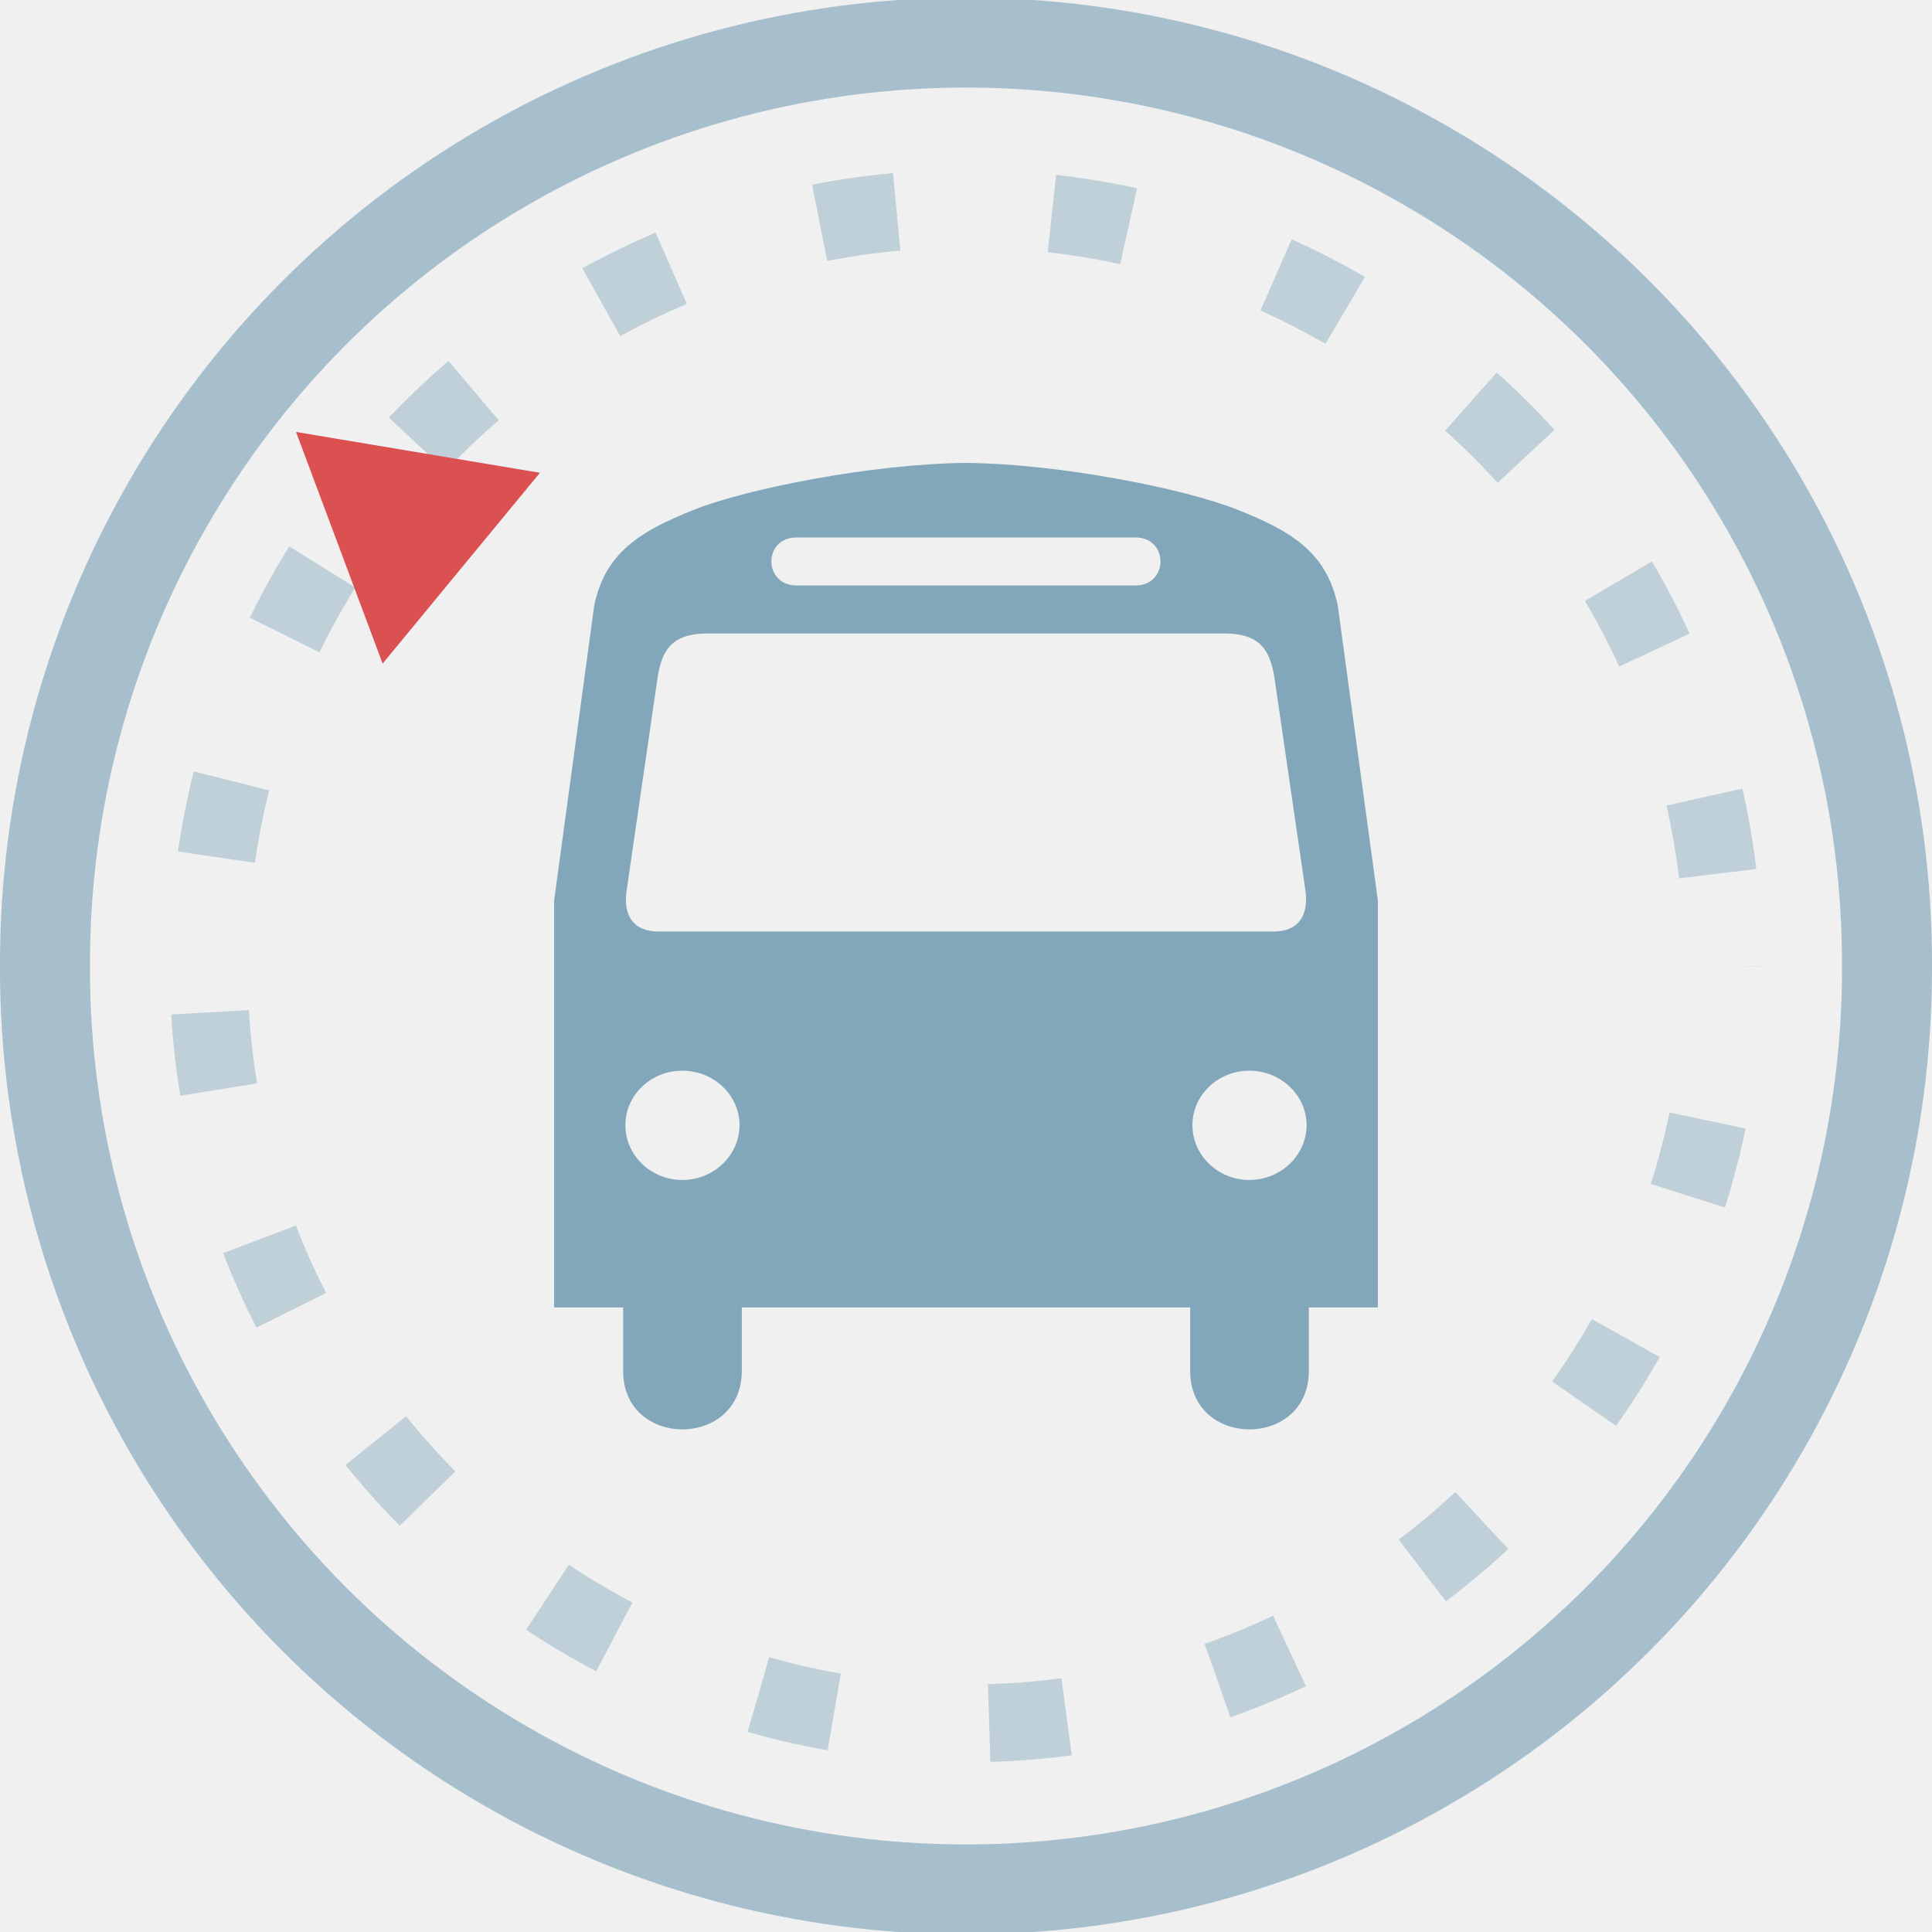
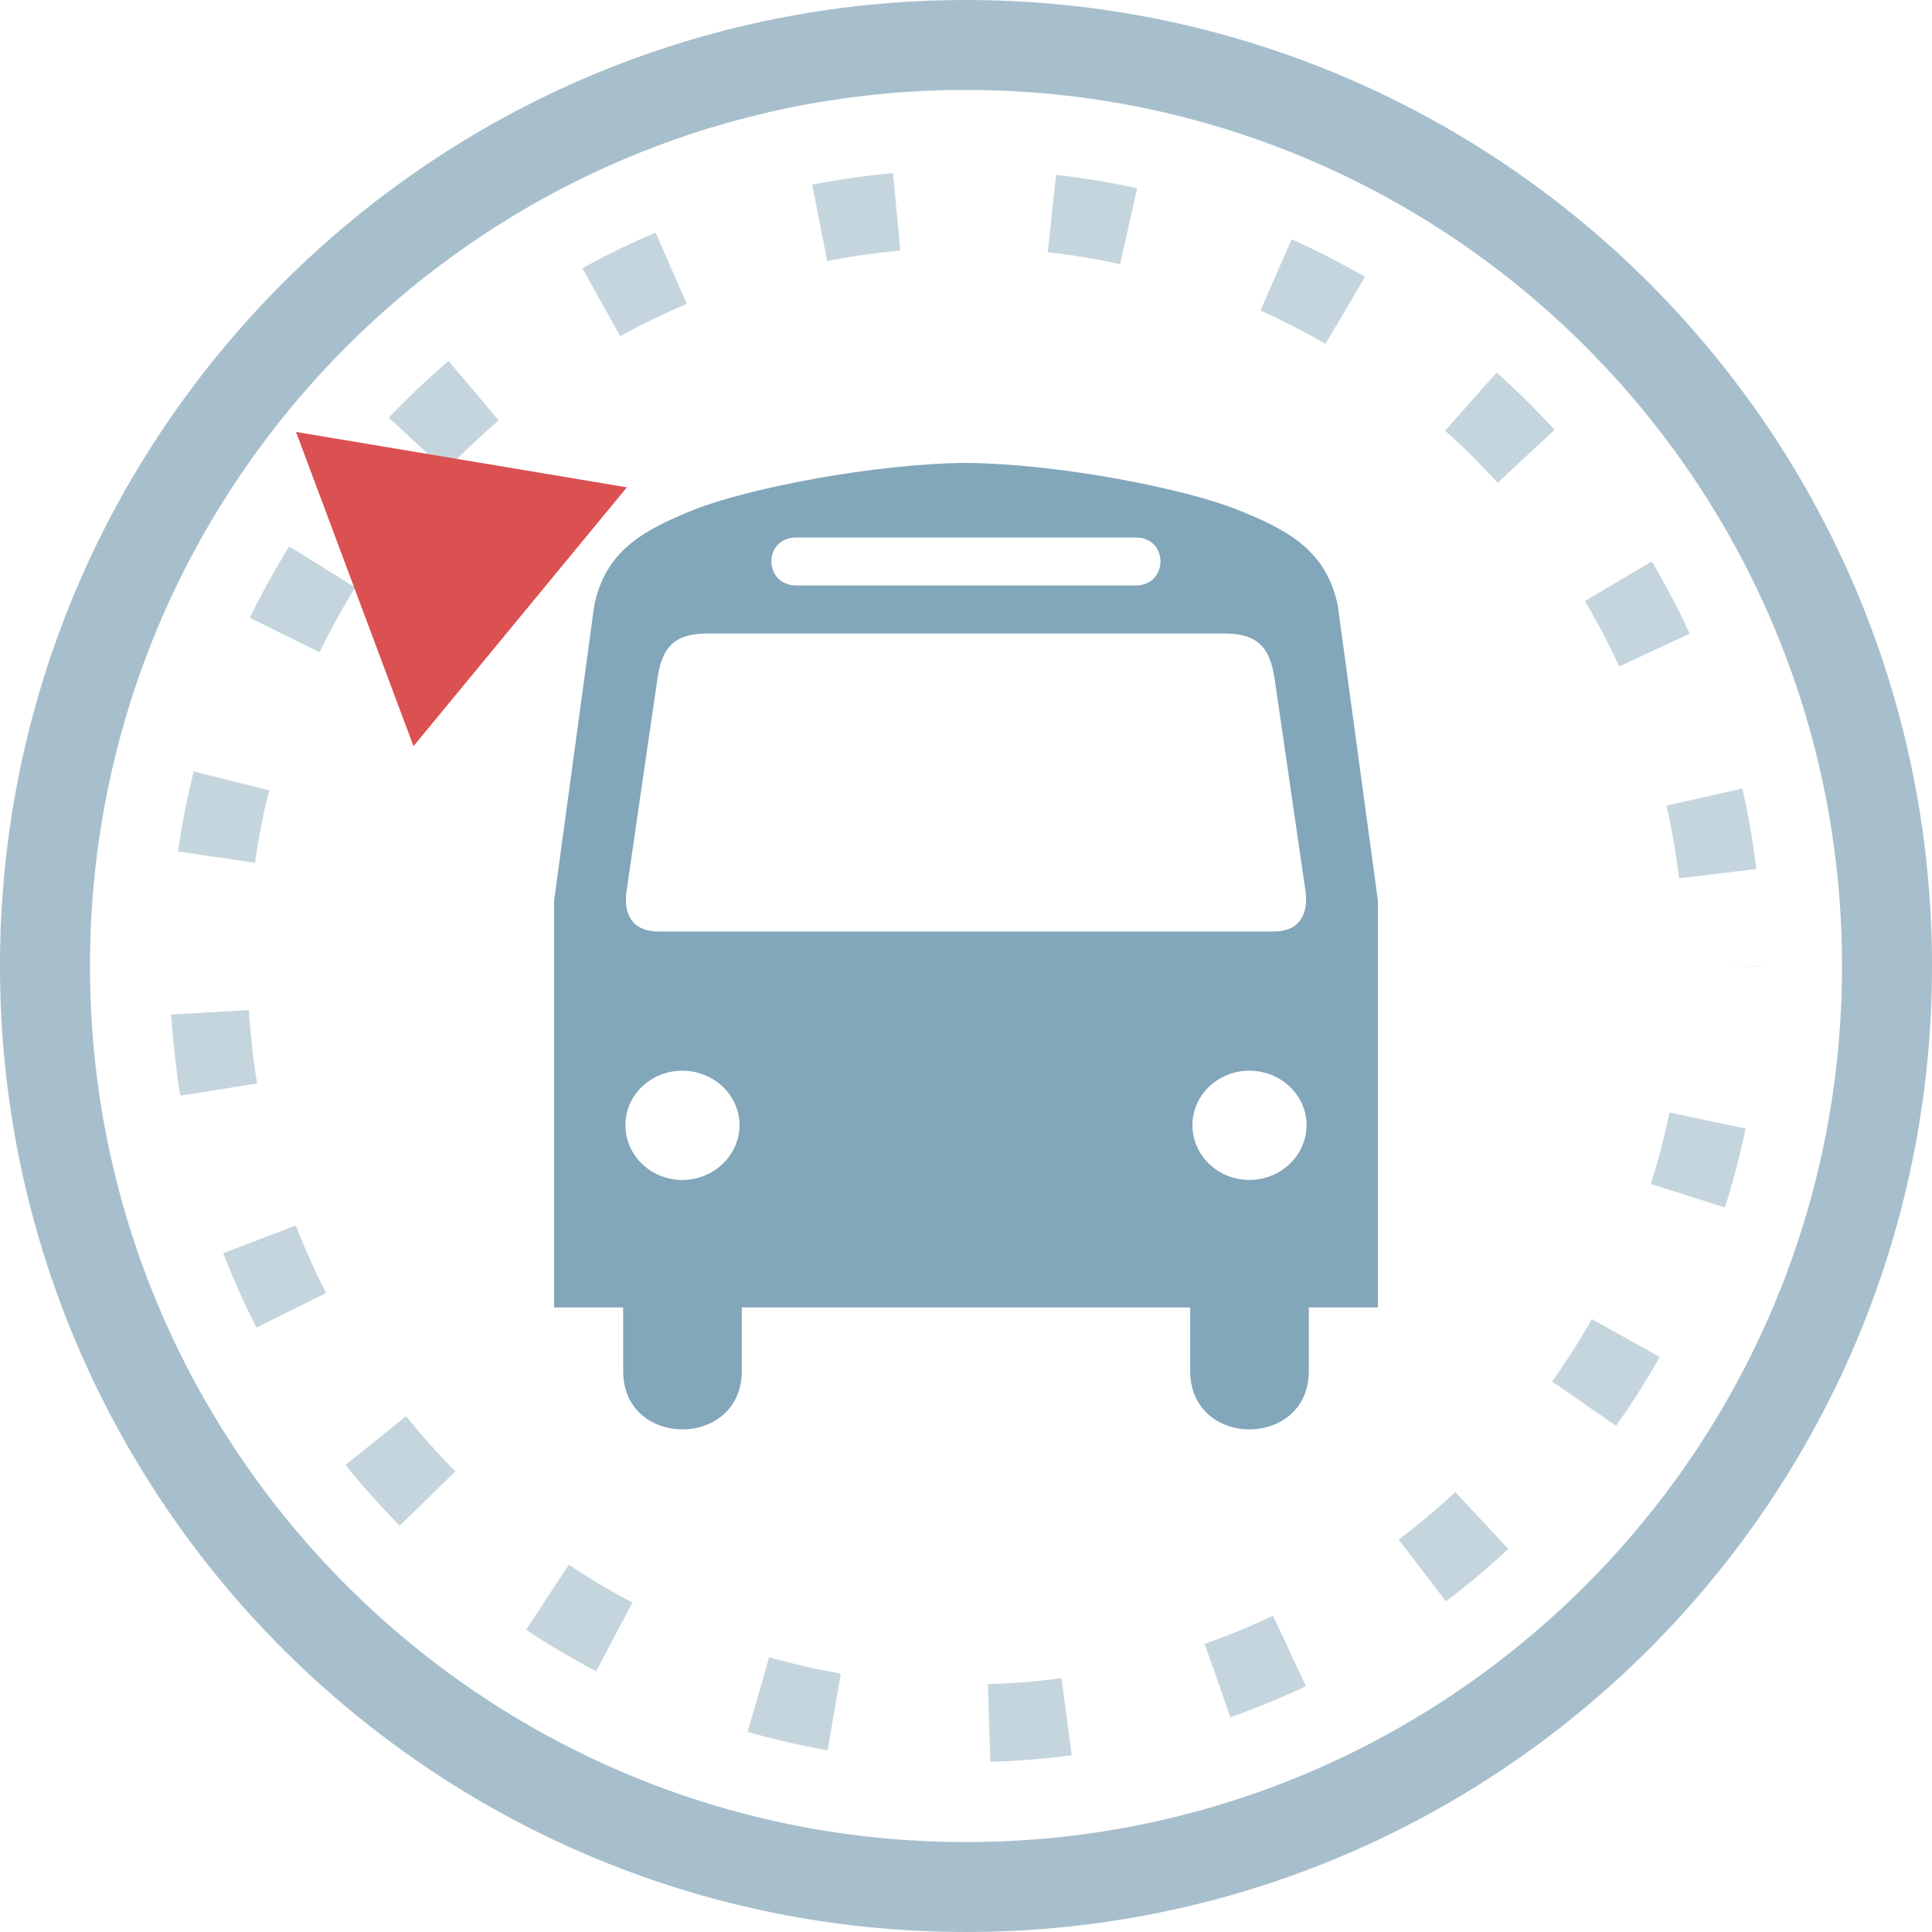
<svg xmlns="http://www.w3.org/2000/svg" width="400" height="400" id="svg2" version="1.1">
  <defs id="defs4" />
  <g id="layer1" transform="translate(0,-652.3622)">
-     <path style="fill:none;stroke:#a7bfcc;stroke-width:14.648;stroke-linejoin:miter;stroke-miterlimit:4;stroke-opacity:1;stroke-dasharray:none;stroke-dashoffset:0;marker-start:none" id="path3015" d="m 299.839,150.027 a 149.92,150.027 0 1 1 -299.839,0 149.92,150.027 0 1 1 299.839,0 z" transform="matrix(1.271933,0,0,1.271023,9.312462,661.6746)" />
+     <rect style="opacity:1;fill:#ffffff" id="rect3554" width="400" height="400" x="0" y="0" transform="translate(0,652.3622)" />
+     <path style="fill:none;stroke:#a7bfcc;stroke-width:14.648;stroke-linejoin:miter;stroke-miterlimit:4;stroke-opacity:1;stroke-dasharray:none;stroke-dashoffset:0;marker-start:none" id="path3015" d="m 299.839,150.027 c 0,82.858 -67.121,150.027 -149.92,150.027 C 67.121,300.054 0,232.884 0,150.027 0,67.169 67.121,0 149.92,0 232.718,0 299.839,67.169 299.839,150.027 z" transform="matrix(1.271933,0,0,1.271023,9.312462,661.6746)" />
    <g id="g3293" transform="matrix(0.8936678,0,0,0.855496,163.5428,805.4768)" style="fill:#82a6ba;fill-opacity:1">
      <path id="path3277" d="M 68.848,68.51" style="fill:#82a6ba;fill-opacity:1" />
      <path id="path3279" d="M 12.687,68.51" style="fill:#82a6ba;fill-opacity:1" />
      <g id="g3281" transform="matrix(2.339097,0,0,2.339097,-54.62846,-66.94498)" style="fill:#82a6ba;fill-opacity:1">
        <path id="path3283" d="M 77.619,14.775 C 76.521,9.247 72.997,7.044 67.688,4.845 62.499,2.668 50.02,0.079 40.794,0 31.551,0.079 19.072,2.668 13.846,4.846 8.575,7.045 5.051,9.248 3.971,14.776 L 0,45.284 v 42.091 h 6.84 v 6.564 c -0.027,8.071 11.745,8.071 11.75,0 V 87.375 H 40.327 40.381 63 v 6.564 c -0.014,8.071 11.759,8.071 11.75,0 v -6.564 h 6.84 V 45.284 L 77.619,14.775 z M 23.996,7.715 h 16.385 17.212 c 3.286,-0.009 3.286,4.949 0,4.965 H 40.327 23.996 c -3.302,-0.016 -3.302,-4.974 0,-4.965 z M 12.687,74.191 C 9.586,74.176 7.056,71.649 7.06,68.509 7.056,65.41 9.586,62.882 12.687,62.882 c 3.136,0 5.665,2.528 5.683,5.627 -0.018,3.14 -2.547,5.668 -5.683,5.682 z M 40.381,48.482 H 10.426 C 7.501,48.51 6.886,46.401 7.173,44.29 l 3.088,-22.177 c 0.425,-2.67 1.336,-4.443 4.854,-4.468 h 25.213 26.149 c 3.498,0.025 4.412,1.797 4.854,4.468 l 3.09,22.177 c 0.266,2.112 -0.348,4.22 -3.256,4.192 H 40.381 z m 28.467,25.709 c -3.1,-0.015 -5.628,-2.542 -5.628,-5.682 0,-3.099 2.528,-5.627 5.628,-5.627 3.137,0 5.667,2.528 5.681,5.627 -0.014,3.14 -2.544,5.668 -5.681,5.682 z" style="fill:#82a6ba;fill-opacity:1" />
        <path id="path3285" d="m 40.381,-0.007 c 0.135,0 0.277,0.006 0.414,0.007 0.137,-0.001 0.278,-0.007 0.414,-0.007 h -0.828 z" style="fill:#82a6ba;fill-opacity:1" />
      </g>
    </g>
-     <path style="opacity:0.654;fill:none;stroke:#a7bfcc;stroke-width:20.539;stroke-linejoin:miter;stroke-miterlimit:4;stroke-opacity:1;stroke-dasharray:20.539, 41.078;stroke-dashoffset:205.388;marker-start:none" id="path4248" d="m 400,200 a 200,200 0 1 1 -400,0 200,200 0 1 1 400,0 z" transform="matrix(0.7839808,0,0,0.7839808,43.20383,695.5742)" />
+     <path style="opacity:0.654;fill:none;stroke:#a7bfcc;stroke-width:20.539;stroke-linejoin:miter;stroke-miterlimit:4;stroke-opacity:1;stroke-dasharray:20.539, 41.078;stroke-dashoffset:205.388;marker-start:none" id="path4248" d="M 400,200 C 400,310.457 310.457,400 200,400 89.543,400 0,310.457 0,200 0,89.543 89.543,0 200,0 310.457,0 400,89.543 400,200 z" transform="matrix(0.7839808,0,0,0.7839808,43.20383,695.5742)" />
    <rect style="opacity:0.25;fill:#ff0000;stroke:none;stroke-width:16.102;stroke-linejoin:miter;stroke-miterlimit:4;stroke-opacity:1;stroke-dasharray:16.102, 32.204;stroke-dashoffset:161.02;fill-opacity:0" id="rect4430" width="18.437" height="187.278" x="189.219" y="37.088" transform="translate(0,652.3622)" />
-     <path style="fill:#db5051;fill-opacity:1;stroke:none" id="path4434" d="m -70.836,349.542 -100.854,-36.867 -100.854,-36.867 82.354,-68.909 82.354,-68.909 18.5,105.775 z" transform="matrix(-0.00173594,-0.2383807,-0.2383807,0.00173594,144.4934,724.3018)" />
+     <path style="fill:#db5051;fill-opacity:1;stroke:none" id="path4434" d="m -70.836,349.542 -100.854,-36.867 -100.854,-36.867 82.354,-68.909 82.354,-68.909 18.5,105.775 z" transform="matrix(-0.00235477,-0.3233585,-0.3233585,0.00235477,174.1528,718.0661)" />
  </g>
</svg>
